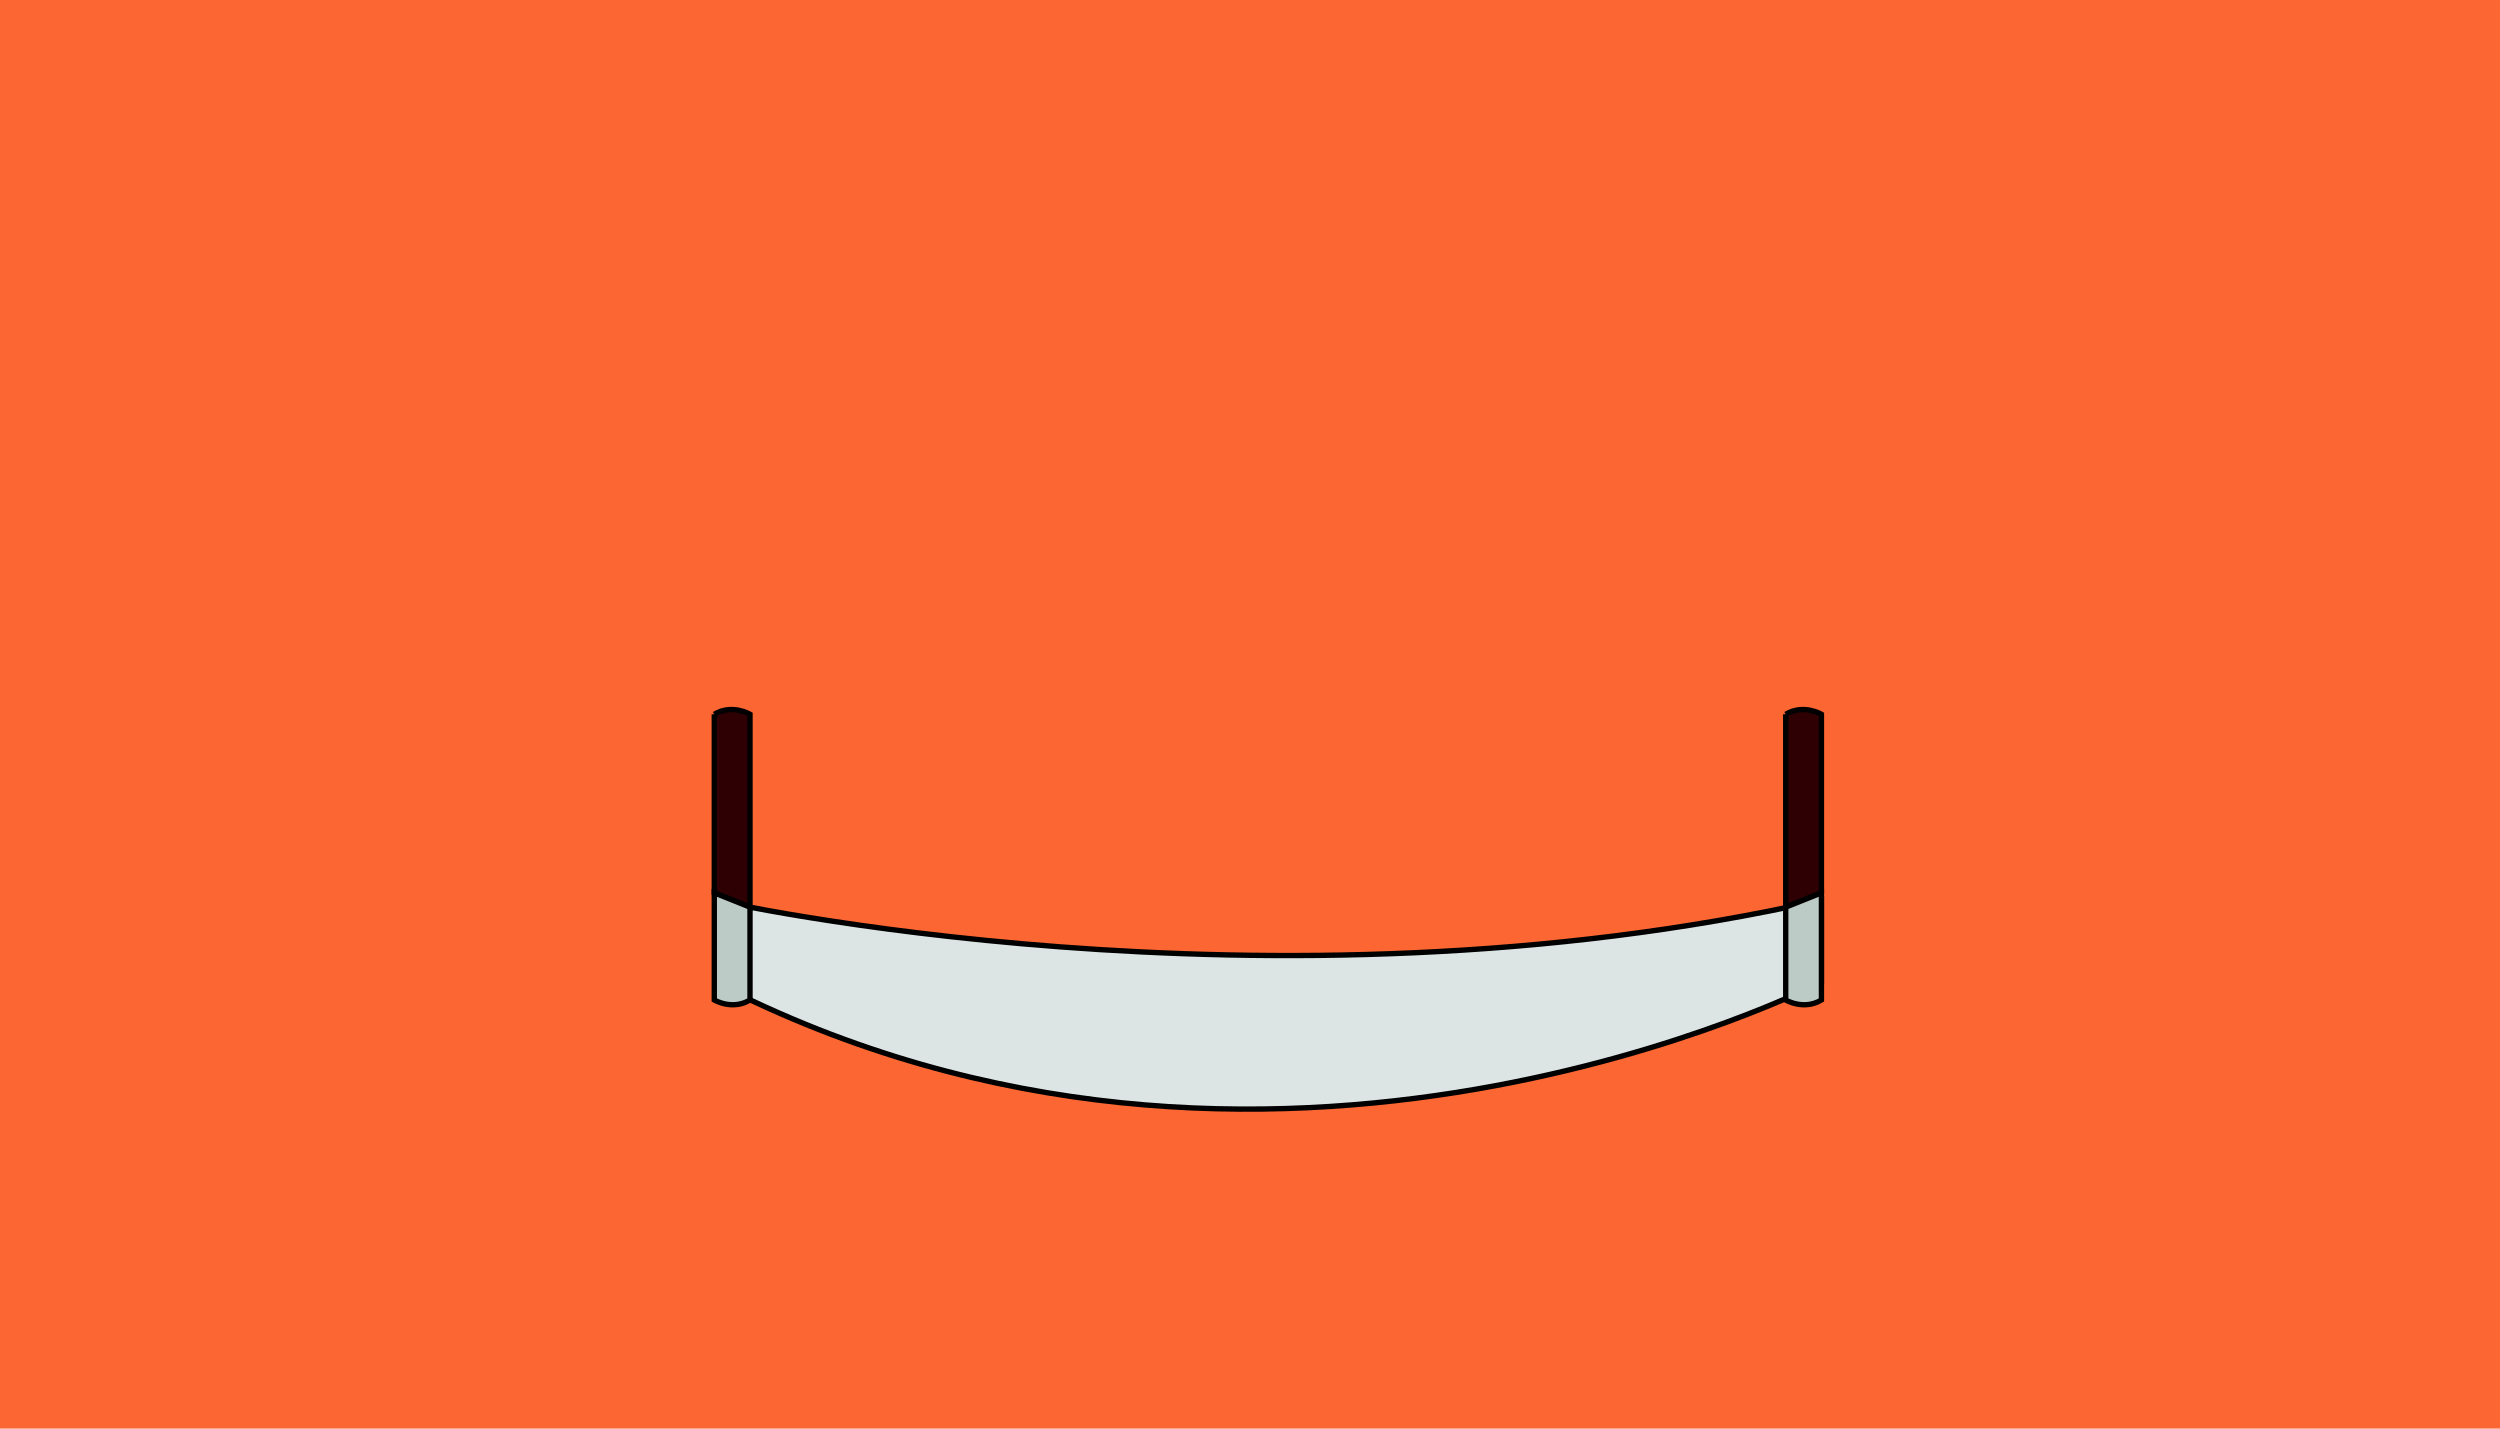
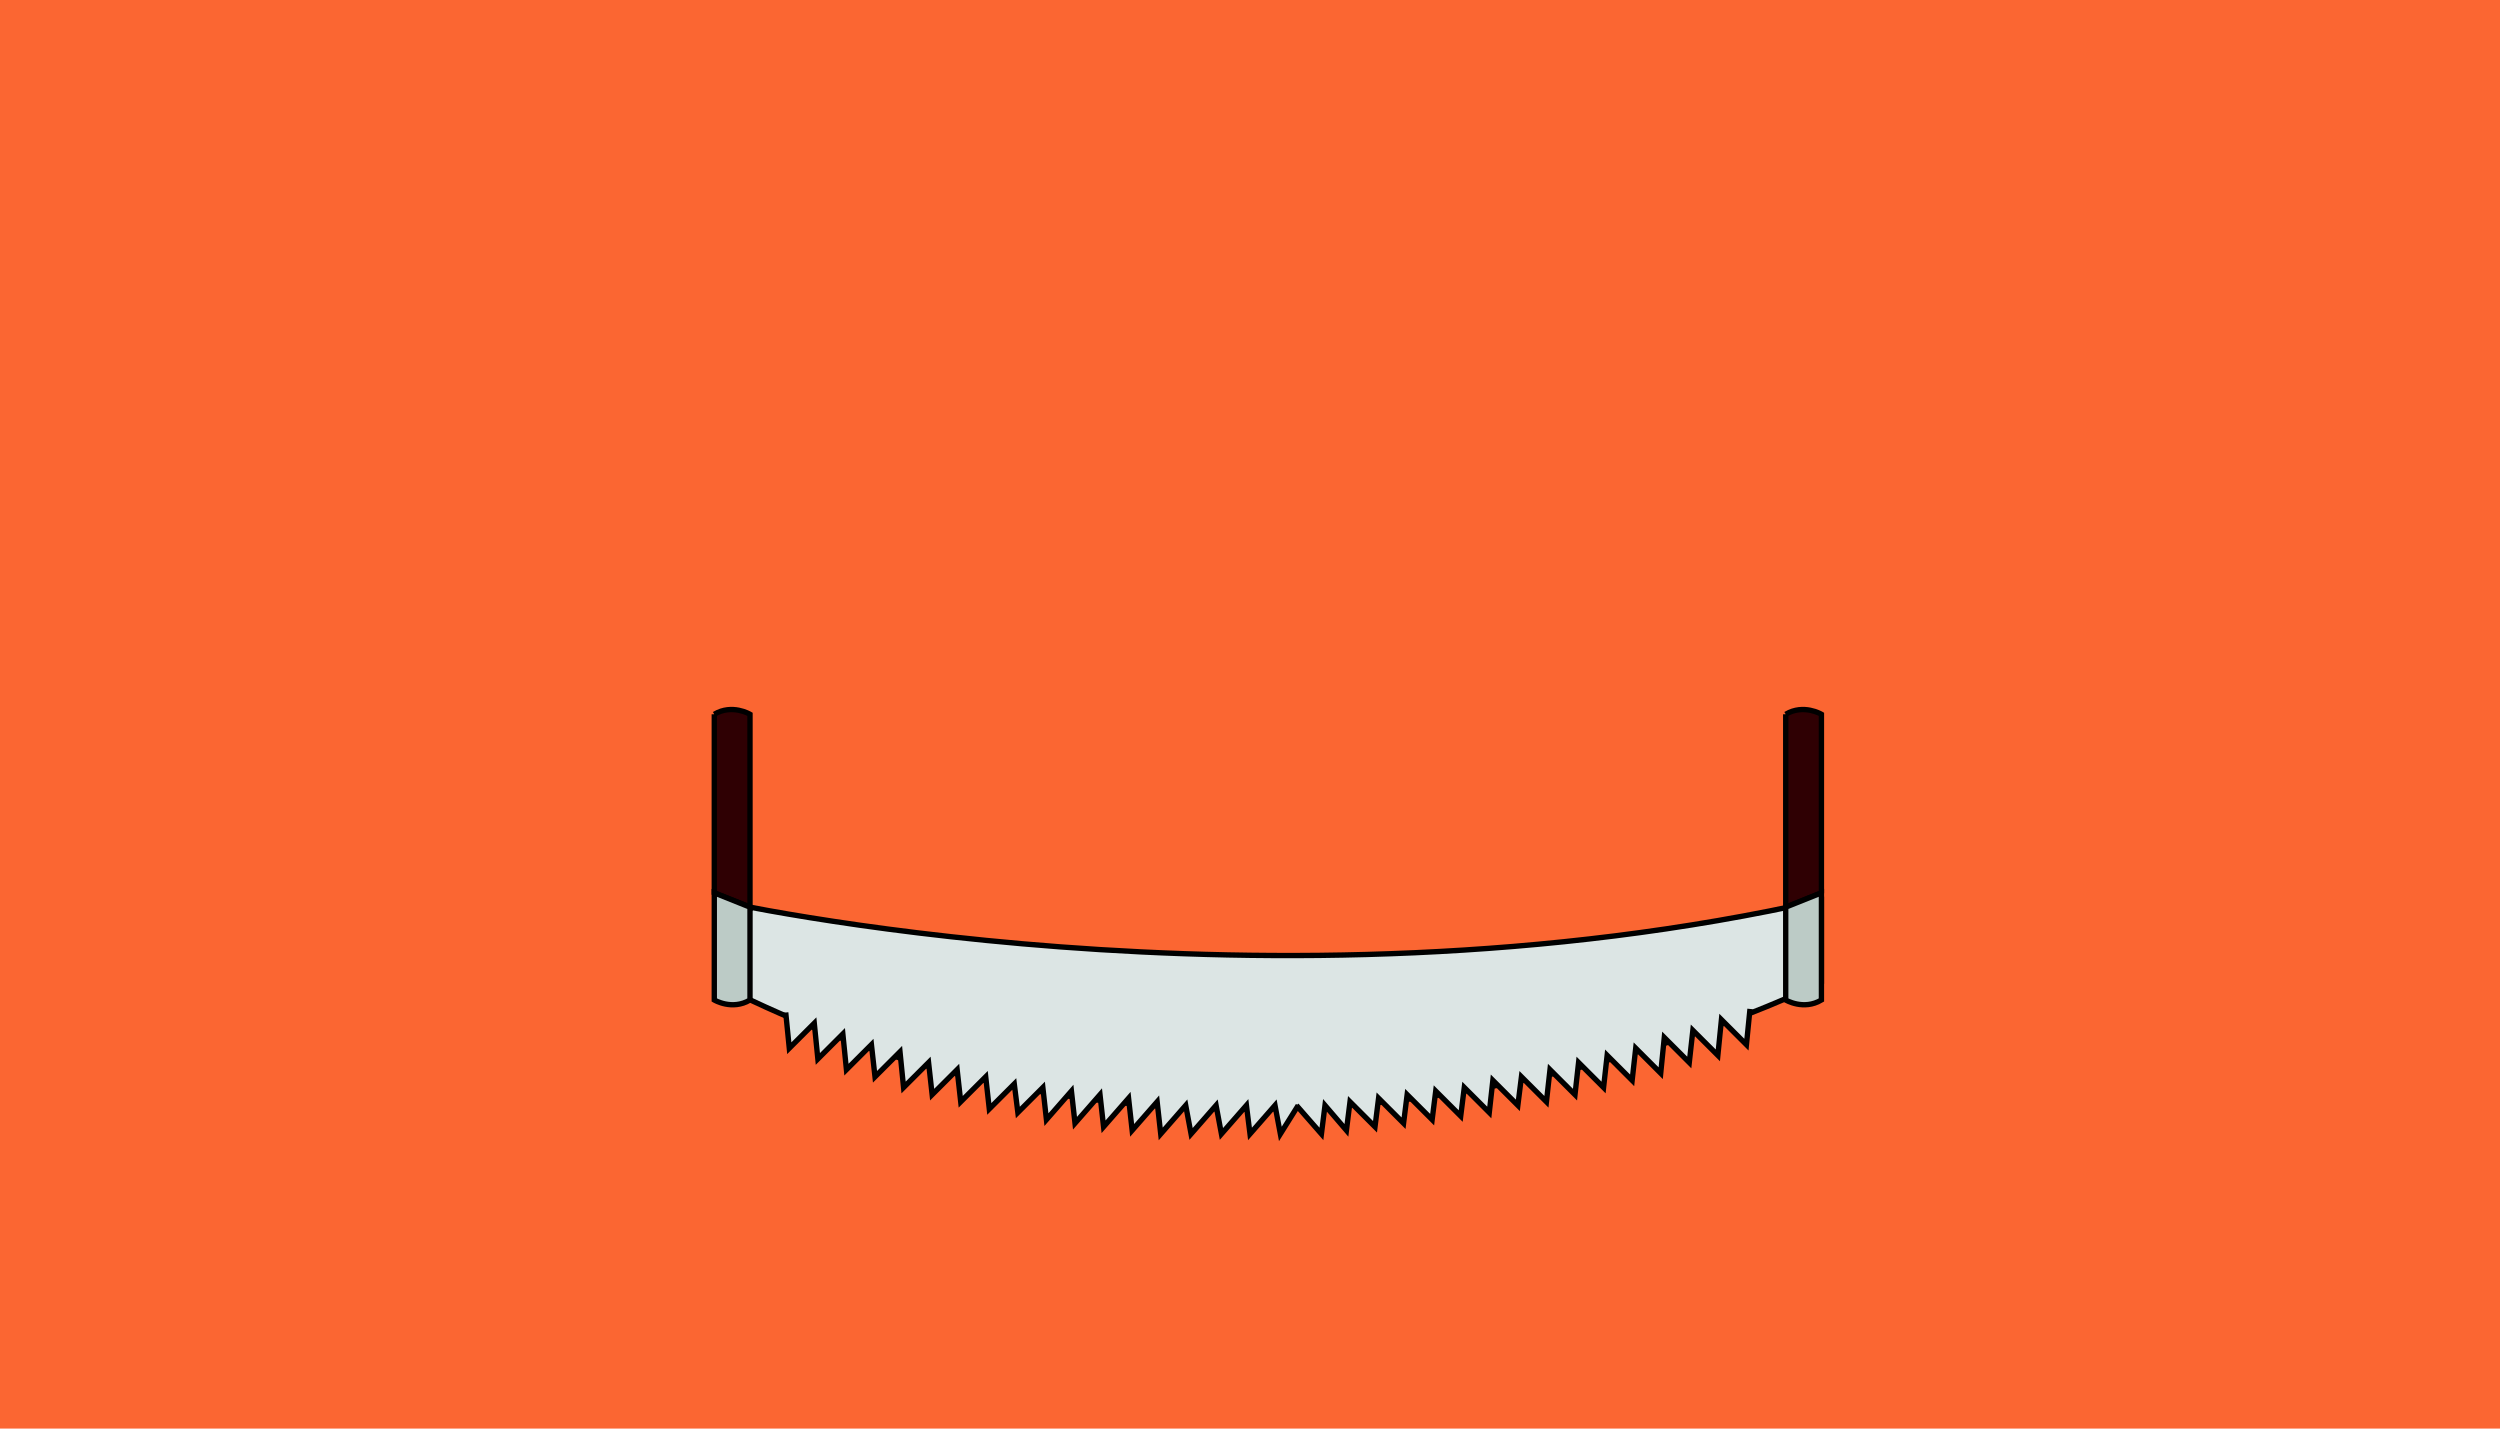
<svg xmlns="http://www.w3.org/2000/svg" height="400" viewBox="0 0 700 400" preserveAspectRatio="xMinYMin meet">
  <rect width="100%" height="100%" fill="#FB6632" />
  <g>
    <path d="M 200 252             c 0 0, 155 35, 310 0             c 0 0, 0 0, 0 23             c 0 0, -155 80, -310 0             " stroke="black" stroke-width="1.5" fill="#DCE5E4" />
    <path d="M 200 200             c 0 0, 0 0, 0 50             c 0 0, 0 0, 10 4             c 0 0 , 0 0, 0 -54             c 0 0, -5 -3, -10 0             " stroke="black" stroke-width="1.5" fill="#2F0003" />
    <path d="M 200 250             c 0 0, 0 0, 0 30             c 0 0, 5 3, 10 0             c 0 0, 0 0, 0 -26             z             " stroke="black" stroke-width="1.5" fill="#BCCBC6" />
    <path d="M 500 200             c 0 0, 0 0, 0 54             c 0 0, 0 0, 10 -4             c 0 0 , 0 3, 0 -50             c 0 0, -5 -3, -10 0             " stroke="black" stroke-width="1.5" fill="#2F0003" />
    <path d="M 500 254             c 0 0, 0 0, 0 26             c 0 0, 5 3, 10 0             c 0 0, 0 0, 0 -30             z             " stroke="black" stroke-width="1.5" fill="#BCCBC6" />
+     <path d="M 490 282.5             c 0 0, 0 0, -1 10             c 0 0, 0 0, -7 -7             c 0 0, 0 0, -1 10             c 0 0, 0 0, -7 -7             c 0 0, 0 0, -1 9             c 0 0, 0 0, -7 -7             c 0 0, 0 0, -1 10             c 0 0, 0 0, -7 -7             c 0 0, 0 0, -1 9             c 0 0, 0 0, -7 -7             c 0 0, 0 0, -1 9             c 0 0, 0 0, -7 -7             c 0 0, 0 0, -1 9             c 0 0, 0 0, -7 -7             c 0 0, 0 0, -1 9             c 0 0, 0 0, -7 -7             c 0 0, 0 0, -1 8             c 0 0, 0 0, -7 -7             c 0 0, 0 0, -1 9             c 0 0, 0 0, -7 -7             c 0 0, 0 0, -1 8             c 0 0, 0 0, -7 -7             c 0 0, 0 0, -1 8             c 0 0, 0 0, -7 -7             c 0 0, 0 0, -1 8             c 0 0, 0 0, -7 -7             c 0 0, 0 0, -1 8             c 0 0, 0 0, -7 -7             c 0 0, 0 0, -1 8             c 0 0, 0 0, -6 -7             c 0 0, 0 0, -1 8             c 0 0, 0 0, -7 -8               " stroke="black" stroke-width="1.5" fill="#DCE5E4" />
+     <path d="M220 283.5                 c 0 0, 0 0, 1 10                 c 0 0, 0 0, 7 -7                 c 0 0, 0 0, 1 10                 c 0 0, 0 0, 7 -7                 c 0 0, 0 0, 1 10                 c 0 0, 0 0, 7 -7                 c 0 0, 0 0, 1 9                 c 0 0, 0 0, 7 -7                 c 0 0, 0 0, 1 10                 c 0 0, 0 0, 7 -7                 c 0 0, 0 0, 1 9                 c 0 0, 0 0, 7 -7                 c 0 0, 0 0, 1 9                 c 0 0, 0 0, 7 -7                 c 0 0, 0 0, 1 9                 c 0 0, 0 0, 7 -7                 c 0 0, 0 0, 1 8                 c 0 0, 0 0, 7 -7                 c 0 0, 0 0, 1 9                 c 0 0, 0 0, 7 -8                 c 0 0, 0 0, 1 9                 c 0 0, 0 0, 7 -8                 c 0 0, 0 0, 1 9                 c 0 0, 0 0, 7 -8                 c 0 0, 0 0, 1 9                 c 0 0, 0 0, 7 -8                 c 0 0, 0 0, 1 9                 c 0 0, 0 0, 7 -8                 c 0 0, 0 0, 1.5 8                 c 0 0, 0 0, 7 -8                 c 0 0, 0 0, 1.5 8                 c 0 0, 0 0, 7 -8                 c 0 0, 0 0, 1 8                 c 0 0, 0 0, 7 -8                 c 0 0, 0 0, 1.5 8                 c 0 0, 0 0, 5 -8                 " stroke="black" stroke-width="1.5" fill="#DCE5E4" />
  </g>
</svg>
